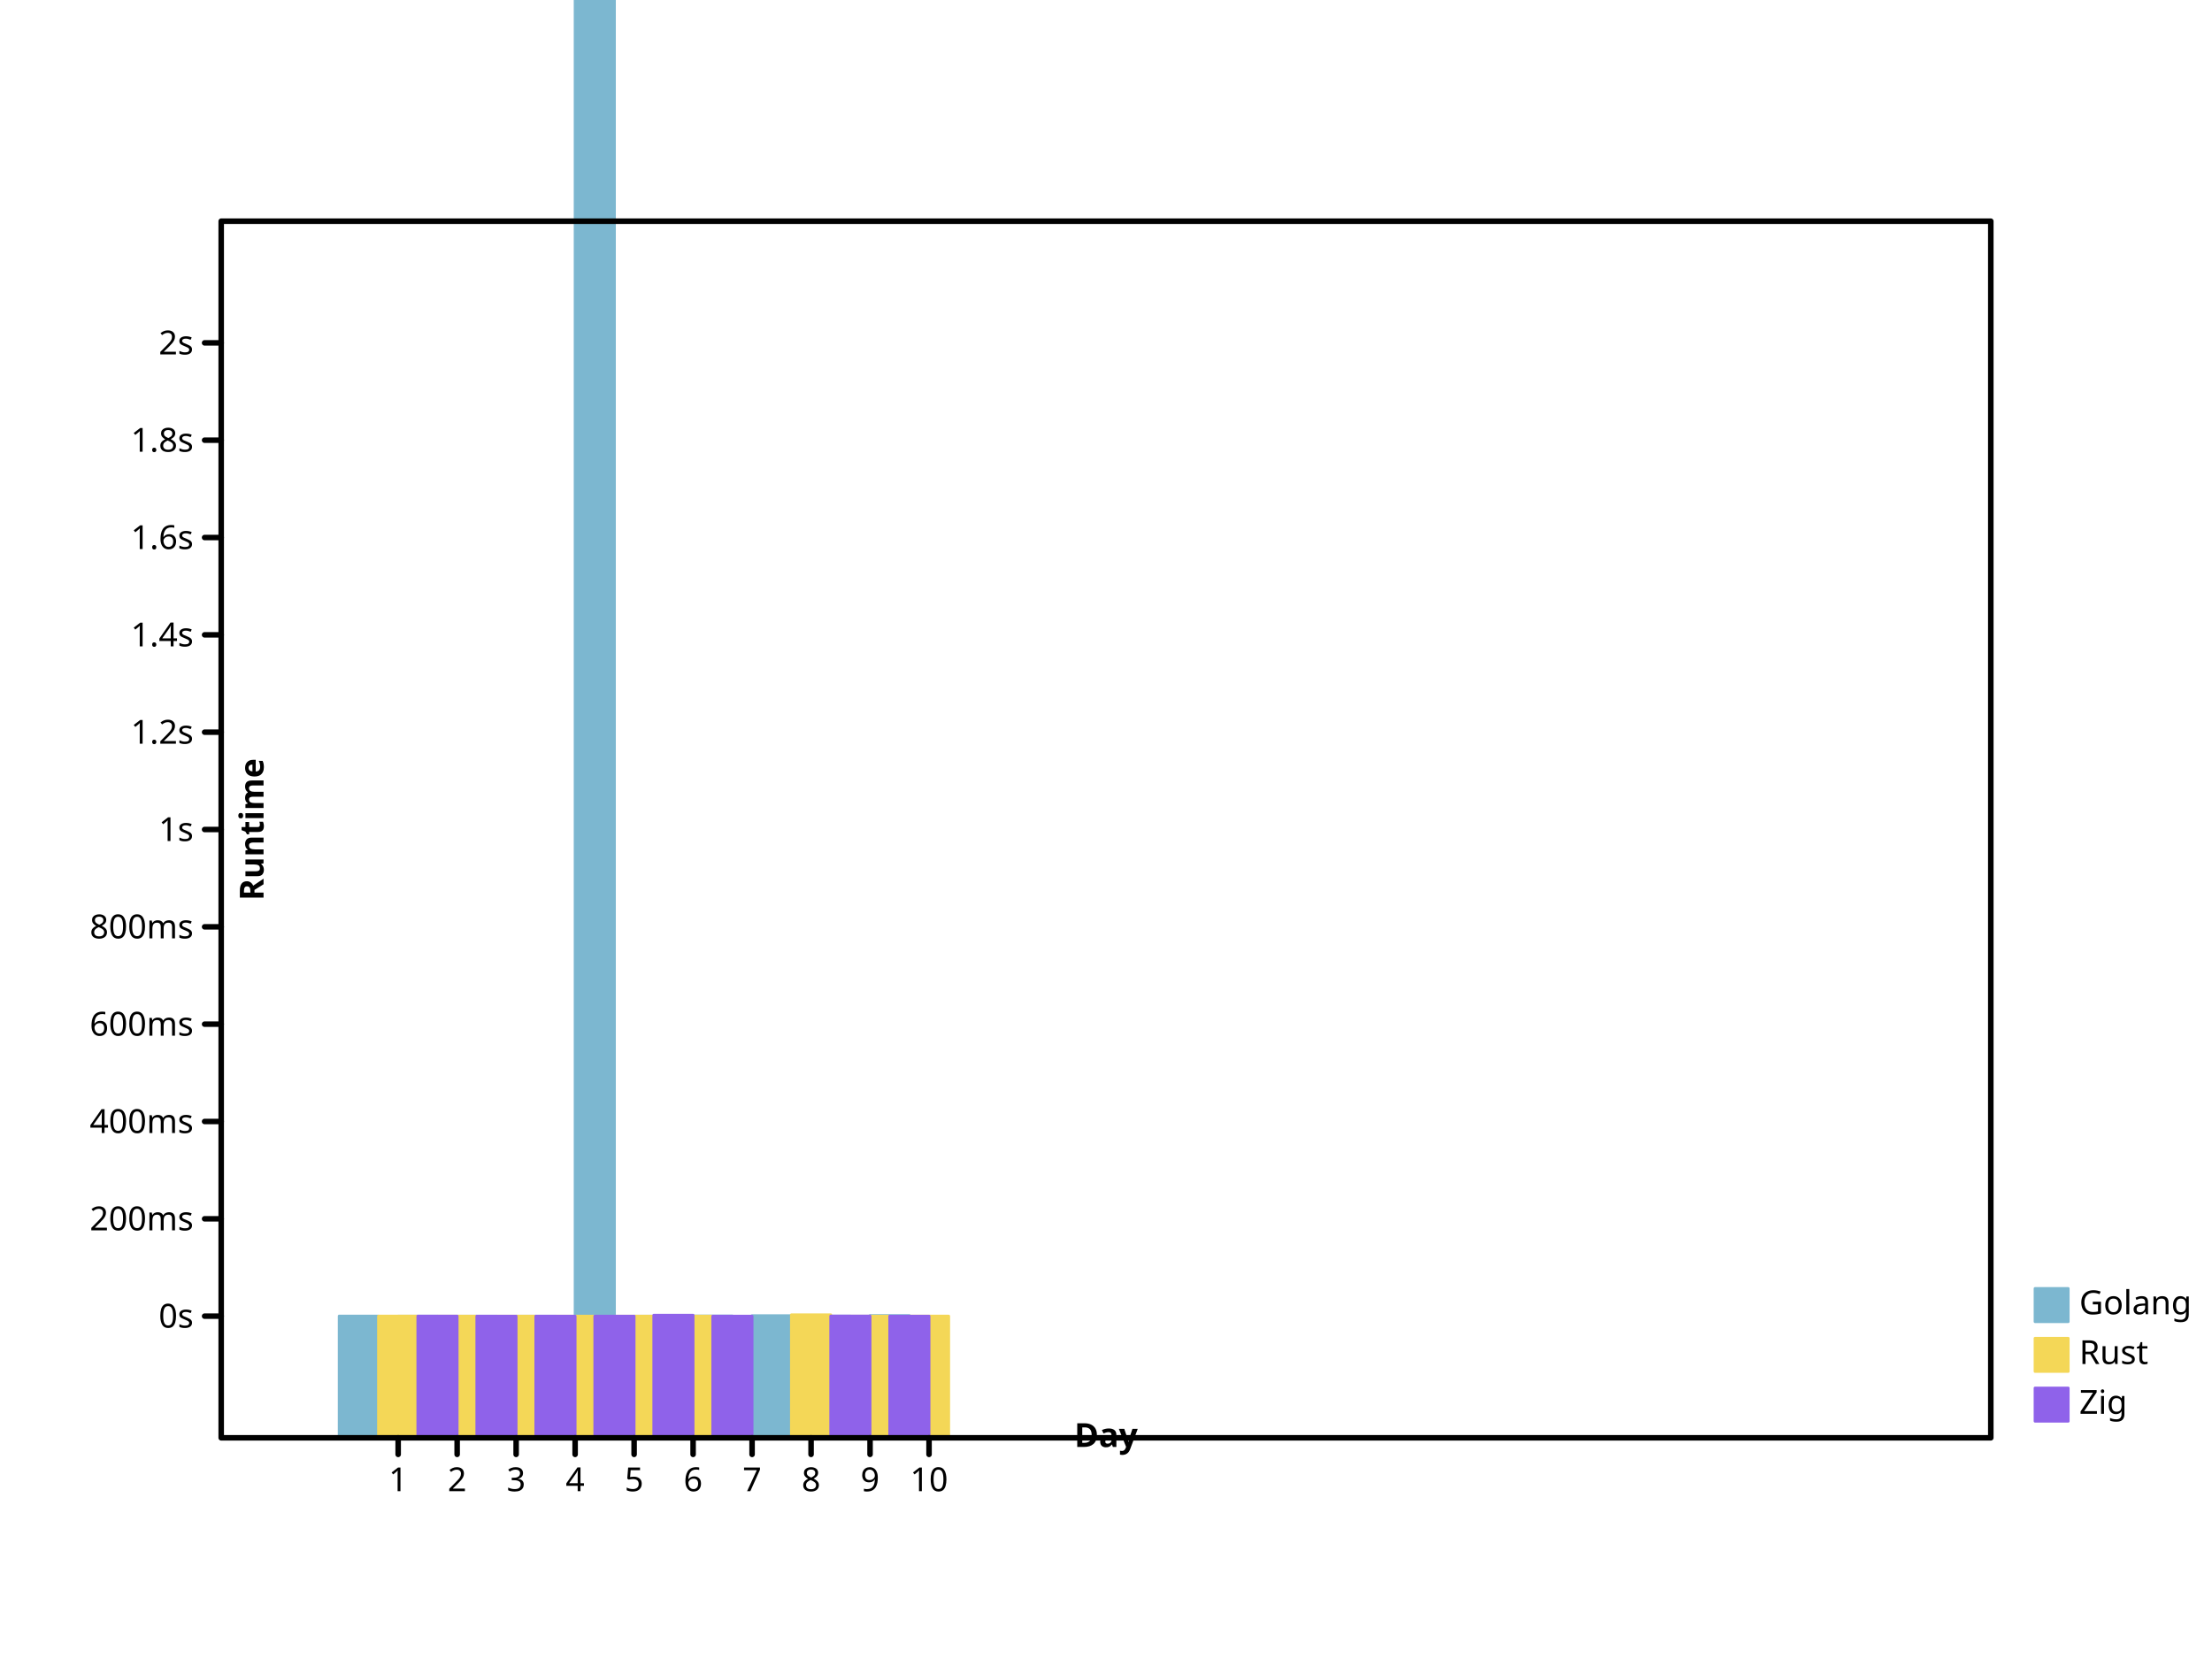
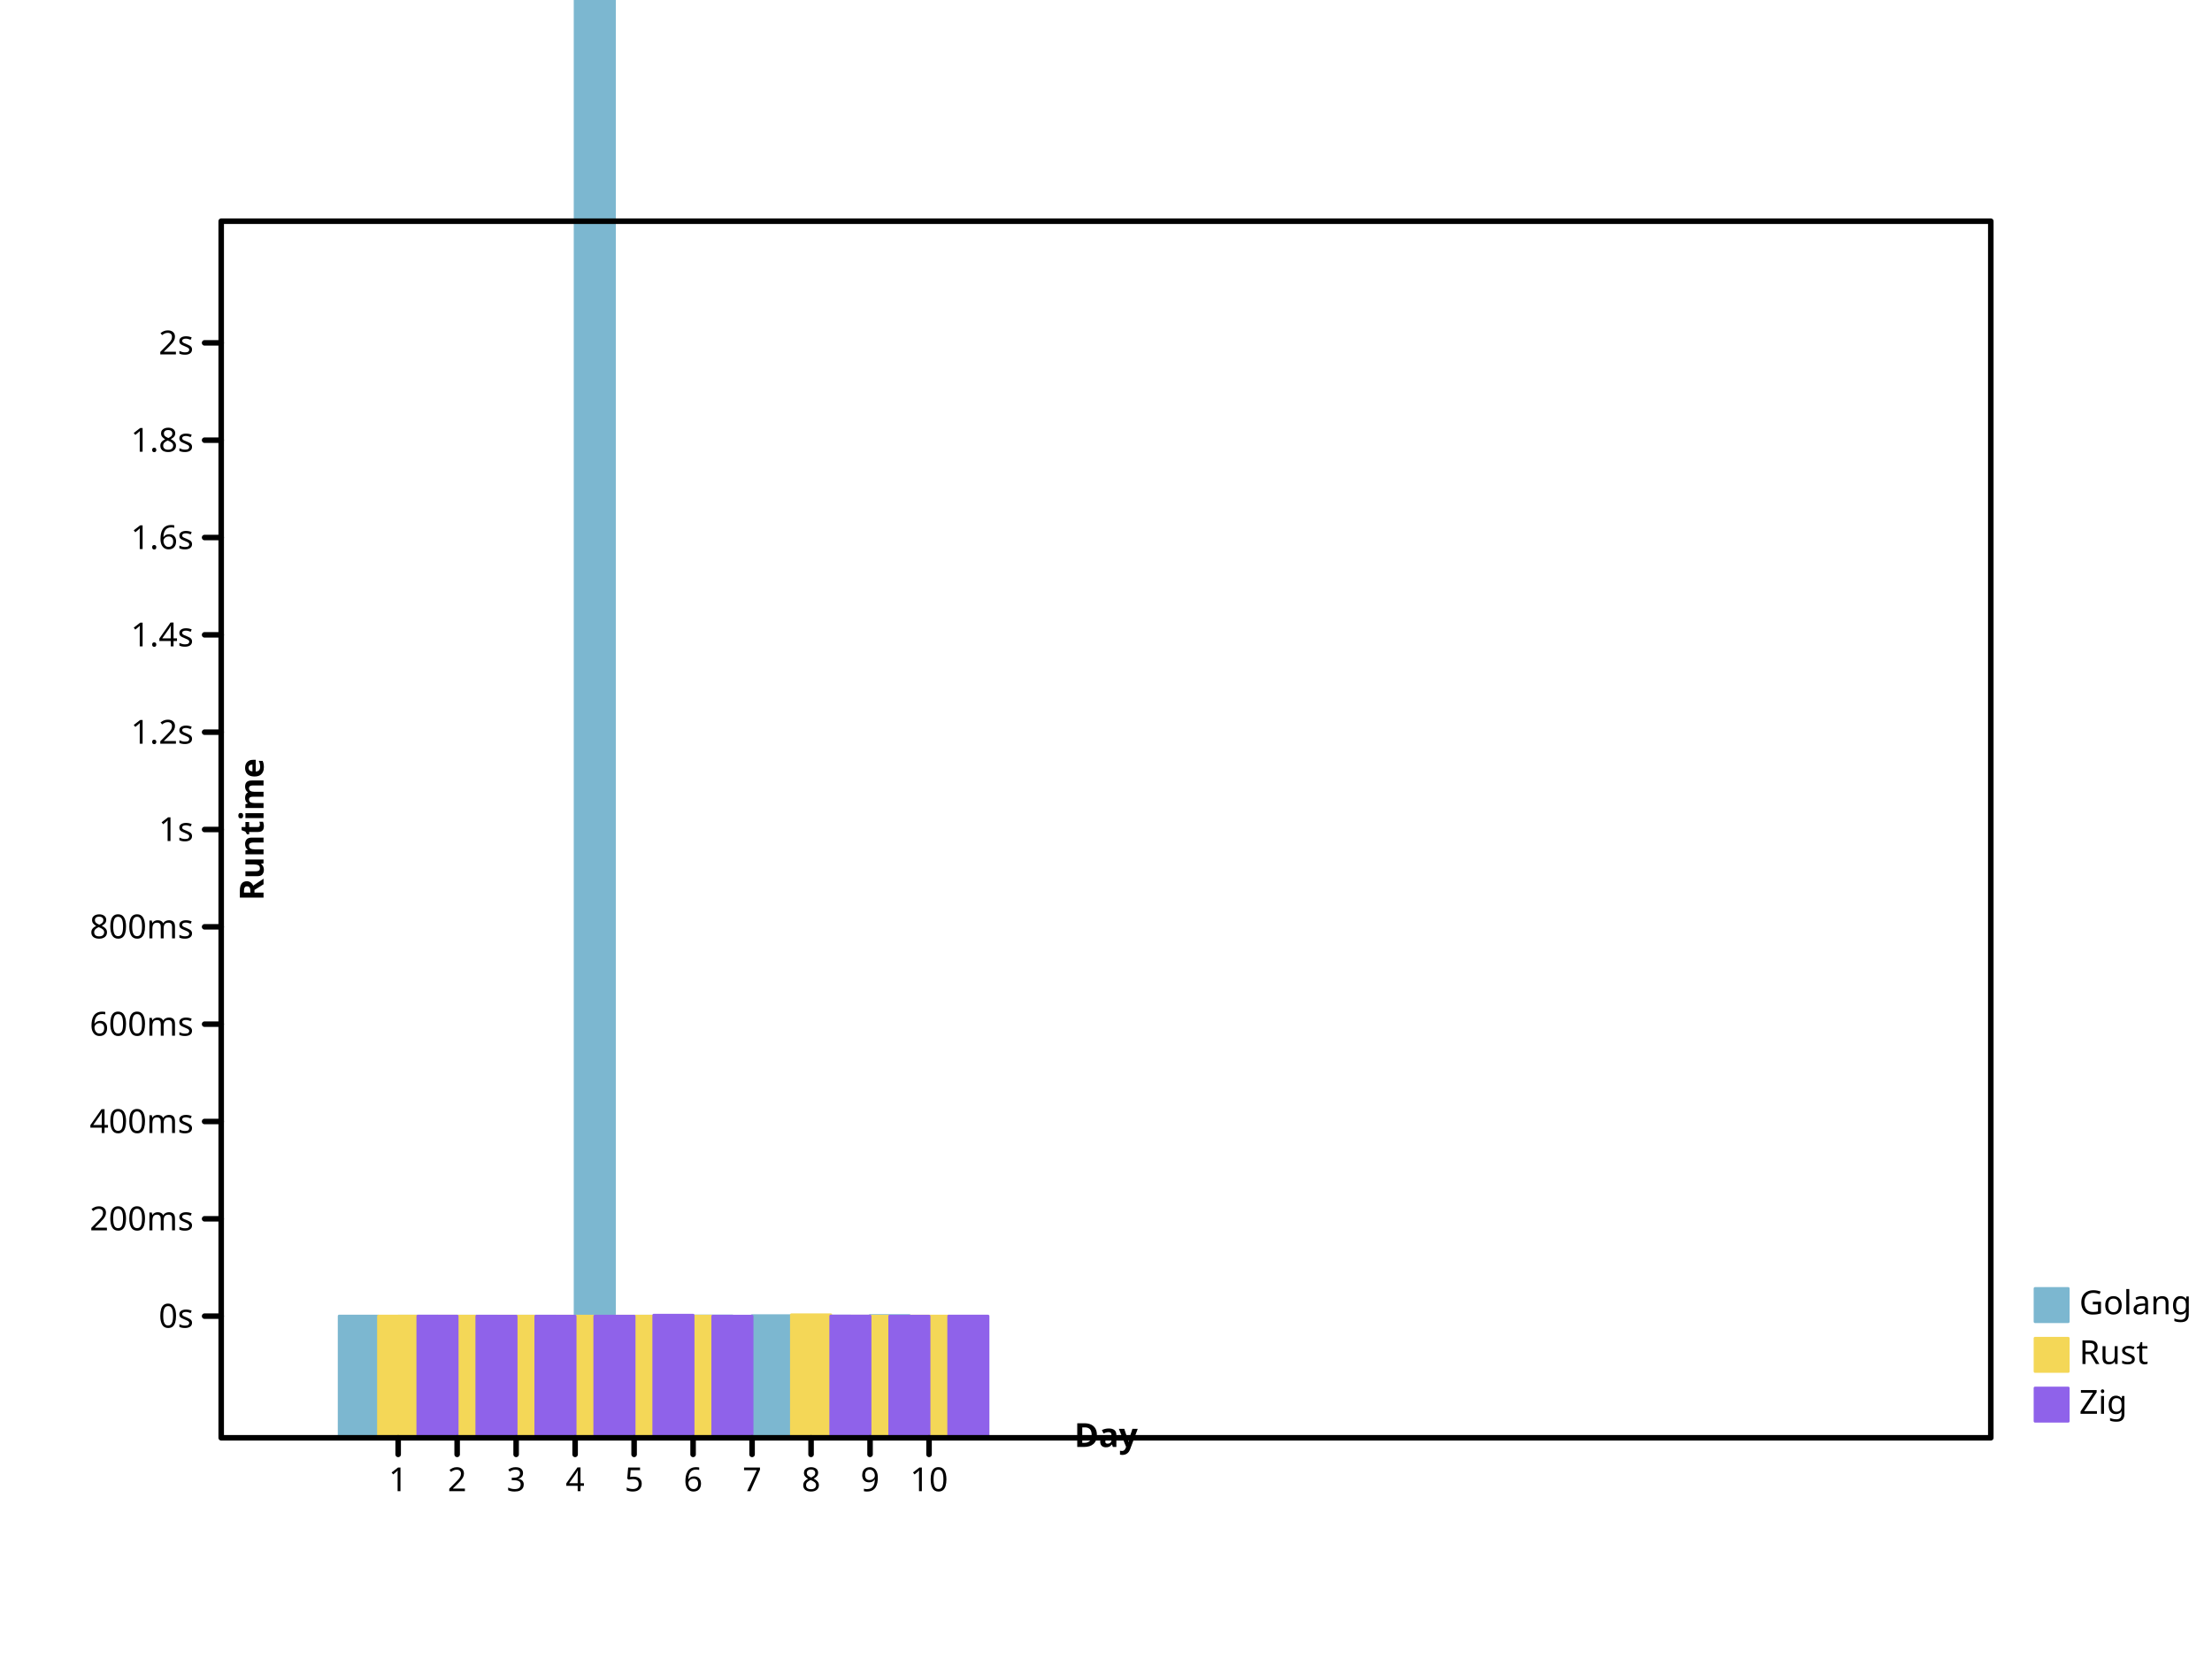
- <svg xmlns="http://www.w3.org/2000/svg" viewbox="0 0 800 600" preserveAspectRatio="xMidYMid meet" width="800" height="600">
+ <svg xmlns="http://www.w3.org/2000/svg" preserveAspectRatio="xMidYMid meet" width="800" height="600" viewbox="0 0 800 600">
  <defs>
-     <marker markerWidth="2%" markerHeight="2%" id="circle" viewBox="0 0 10 10 " refX="5" refY="5" markerUnits="userSpaceOnUse">
-       <circle stroke="black" cx="5" cy="5" r="3" fill="none" />
+     <marker markerHeight="2%" id="circle" viewBox="0 0 10 10 " refX="5" refY="5" markerUnits="userSpaceOnUse" markerWidth="2%">
+       <circle cx="5" cy="5" r="3" fill="none" stroke="black" />
    </marker>
-     <marker markerWidth="2%" markerHeight="2%" id="filled-circle" viewBox="0 0 10 10 " refX="5" refY="5" markerUnits="userSpaceOnUse">
-       <circle cy="5" r="3" fill="black" stroke="none" cx="5" />
+     <marker markerUnits="userSpaceOnUse" markerWidth="2%" markerHeight="2%" id="filled-circle" viewBox="0 0 10 10 " refX="5" refY="5">
+       <circle cx="5" cy="5" r="3" fill="black" stroke="none" />
    </marker>
    <marker refY="5" markerUnits="userSpaceOnUse" markerWidth="2%" markerHeight="2%" id="square" viewBox="0 0 10 10 " refX="5">
-       <rect fill="none" stroke="black" x="2" y="2" width="6" height="6" />
+       <rect stroke="black" x="2" y="2" width="6" height="6" fill="none" />
    </marker>
-     <marker id="filled-square" viewBox="0 0 10 10 " refX="5" refY="5" markerUnits="userSpaceOnUse" markerWidth="2%" markerHeight="2%">
-       <rect fill="black" stroke="none" x="2" y="2" width="6" height="6" />
+     <marker markerUnits="userSpaceOnUse" markerWidth="2%" markerHeight="2%" id="filled-square" viewBox="0 0 10 10 " refX="5" refY="5">
+       <rect x="2" y="2" width="6" height="6" fill="black" stroke="none" />
    </marker>
  </defs>
-   <g transform="translate(80 520 )scale(1 -1 )" fill="hsl(198, 47%, 65%)" stroke="hsl(198, 47%, 65%)" stroke-width="1px" stroke-linecap="round" stroke-linejoin="round">
-     <rect vector-effect="non-scaling-stroke" x="4.266667e+01" y="0" width="1.422222e+01" height="4.403267e+01" />
-     <rect vector-effect="non-scaling-stroke" x="64" y="0" width="1.422222e+01" height="4.400104e+01" />
+   <g stroke-linecap="round" stroke-linejoin="round" transform="translate(80 520 )scale(1 -1 )" fill="hsl(198, 47%, 65%)" stroke="hsl(198, 47%, 65%)" stroke-width="1px">
+     <rect height="4.403267e+01" vector-effect="non-scaling-stroke" x="4.266667e+01" y="0" width="1.422222e+01" />
+     <rect y="0" width="1.422222e+01" height="4.400104e+01" vector-effect="non-scaling-stroke" x="64" />
    <rect height="4.400471e+01" vector-effect="non-scaling-stroke" x="8.533333e+01" y="0" width="1.422222e+01" />
    <rect vector-effect="non-scaling-stroke" x="1.066667e+02" y="0" width="1.422222e+01" height="4.400597e+01" />
-     <rect y="0" width="1.422222e+01" height="7.832963e+02" vector-effect="non-scaling-stroke" x="1.280000e+02" />
-     <rect vector-effect="non-scaling-stroke" x="1.493333e+02" y="0" width="1.422222e+01" height="4.400002e+01" />
-     <rect y="0" width="1.422222e+01" height="4.406514e+01" vector-effect="non-scaling-stroke" x="1.706667e+02" />
-     <rect x="192" y="0" width="1.422222e+01" height="4.417566e+01" vector-effect="non-scaling-stroke" />
-     <rect width="1.422222e+01" height="4.401569e+01" vector-effect="non-scaling-stroke" x="2.133333e+02" y="0" />
+     <rect vector-effect="non-scaling-stroke" x="1.280000e+02" y="0" width="1.422222e+01" height="7.832963e+02" />
+     <rect width="1.422222e+01" height="4.400002e+01" vector-effect="non-scaling-stroke" x="1.493333e+02" y="0" />
+     <rect width="1.422222e+01" height="4.406514e+01" vector-effect="non-scaling-stroke" x="1.706667e+02" y="0" />
+     <rect y="0" width="1.422222e+01" height="4.417566e+01" vector-effect="non-scaling-stroke" x="192" />
+     <rect x="2.133333e+02" y="0" width="1.422222e+01" height="4.401569e+01" vector-effect="non-scaling-stroke" />
    <rect vector-effect="non-scaling-stroke" x="2.346667e+02" y="0" width="1.422222e+01" height="4.421617e+01" />
  </g>
-   <g stroke-width="1px" stroke-linecap="round" stroke-linejoin="round" transform="translate(80 520 )scale(1 -1 )" fill="hsl(49, 88%, 65%)" stroke="hsl(49, 88%, 65%)">
+   <g transform="translate(80 520 )scale(1 -1 )" fill="hsl(49, 88%, 65%)" stroke="hsl(49, 88%, 65%)" stroke-width="1px" stroke-linecap="round" stroke-linejoin="round">
    <rect vector-effect="non-scaling-stroke" x="5.688889e+01" y="0" width="1.422222e+01" height="4.401633e+01" />
-     <rect x="7.822222e+01" y="0" width="1.422222e+01" height="4.400042e+01" vector-effect="non-scaling-stroke" />
-     <rect vector-effect="non-scaling-stroke" x="9.955556e+01" y="0" width="1.422222e+01" height="4.400305e+01" />
+     <rect vector-effect="non-scaling-stroke" x="7.822222e+01" y="0" width="1.422222e+01" height="4.400042e+01" />
+     <rect height="4.400305e+01" vector-effect="non-scaling-stroke" x="9.955556e+01" y="0" width="1.422222e+01" />
    <rect height="4.400333e+01" vector-effect="non-scaling-stroke" x="1.208889e+02" y="0" width="1.422222e+01" />
-     <rect vector-effect="non-scaling-stroke" x="1.422222e+02" y="0" width="1.422222e+01" height="4.400195e+01" />
-     <rect vector-effect="non-scaling-stroke" x="1.635556e+02" y="0" width="1.422222e+01" height="4.400002e+01" />
-     <rect y="0" width="1.422222e+01" height="4.449101e+01" vector-effect="non-scaling-stroke" x="2.062222e+02" />
-     <rect vector-effect="non-scaling-stroke" x="2.275556e+02" y="0" width="1.422222e+01" height="4.400863e+01" />
-     <rect height="4.401508e+01" vector-effect="non-scaling-stroke" x="2.488889e+02" y="0" width="1.422222e+01" />
+     <rect x="1.422222e+02" y="0" width="1.422222e+01" height="4.400195e+01" vector-effect="non-scaling-stroke" />
+     <rect height="4.400002e+01" vector-effect="non-scaling-stroke" x="1.635556e+02" y="0" width="1.422222e+01" />
+     <rect x="2.062222e+02" y="0" width="1.422222e+01" height="4.449101e+01" vector-effect="non-scaling-stroke" />
+     <rect x="2.275556e+02" y="0" width="1.422222e+01" height="4.400863e+01" vector-effect="non-scaling-stroke" />
+     <rect x="2.488889e+02" y="0" width="1.422222e+01" height="4.401508e+01" vector-effect="non-scaling-stroke" />
  </g>
-   <g fill="hsl(260, 76%, 65%)" stroke="hsl(260, 76%, 65%)" stroke-width="1px" stroke-linecap="round" stroke-linejoin="round" transform="translate(80 520 )scale(1 -1 )">
-     <rect height="4.401287e+01" vector-effect="non-scaling-stroke" x="7.111111e+01" y="0" width="1.422222e+01" />
-     <rect x="9.244444e+01" y="0" width="1.422222e+01" height="4.400046e+01" vector-effect="non-scaling-stroke" />
+   <g stroke-linejoin="round" transform="translate(80 520 )scale(1 -1 )" fill="hsl(260, 76%, 65%)" stroke="hsl(260, 76%, 65%)" stroke-width="1px" stroke-linecap="round">
+     <rect width="1.422222e+01" height="4.401287e+01" vector-effect="non-scaling-stroke" x="7.111111e+01" y="0" />
+     <rect vector-effect="non-scaling-stroke" x="9.244444e+01" y="0" width="1.422222e+01" height="4.400046e+01" />
    <rect vector-effect="non-scaling-stroke" x="1.137778e+02" y="0" width="1.422222e+01" height="4.400241e+01" />
-     <rect width="1.422222e+01" height="4.400937e+01" vector-effect="non-scaling-stroke" x="1.351111e+02" y="0" />
-     <rect vector-effect="non-scaling-stroke" x="1.564444e+02" y="0" width="1.422222e+01" height="4.434469e+01" />
+     <rect vector-effect="non-scaling-stroke" x="1.351111e+02" y="0" width="1.422222e+01" height="4.400937e+01" />
+     <rect height="4.434469e+01" vector-effect="non-scaling-stroke" x="1.564444e+02" y="0" width="1.422222e+01" />
    <rect vector-effect="non-scaling-stroke" x="1.777778e+02" y="0" width="1.422222e+01" height="4.400002e+01" />
-     <rect y="0" width="1.422222e+01" height="4.403870e+01" vector-effect="non-scaling-stroke" x="2.204444e+02" />
+     <rect height="4.403870e+01" vector-effect="non-scaling-stroke" x="2.204444e+02" y="0" width="1.422222e+01" />
    <rect vector-effect="non-scaling-stroke" x="2.417778e+02" y="0" width="1.422222e+01" height="4.400895e+01" />
+     <rect x="2.631111e+02" y="0" width="1.422222e+01" height="4.401462e+01" vector-effect="non-scaling-stroke" />
  </g>
-   <g dominant-baseline="hanging" stroke="hsl(198, 47%, 65%)" stroke-width="1px" font-weight="normal" fill="hsl(198, 47%, 65%)" font-family="sans-serif" stroke-linejoin="round" font-size="12px" stroke-linecap="round" font-style="normal" text-anchor="start">
-     <rect width="12" height="12" vector-effect="non-scaling-stroke" x="736" y="466" />
-     <g stroke="black" fill="black">
-       <text stroke="none" vector-effect="non-scaling-stroke" x="752" y="466" dominant-baseline="hanging">Golang</text>
+   <g stroke="hsl(198, 47%, 65%)" stroke-linejoin="round" font-family="sans-serif" dominant-baseline="hanging" font-size="12px" stroke-width="1px" stroke-linecap="round" font-style="normal" fill="hsl(198, 47%, 65%)" font-weight="normal" text-anchor="start">
+     <rect vector-effect="non-scaling-stroke" x="736" y="466" width="12" height="12" />
+     <g fill="black" stroke="black">
+       <text y="466" dominant-baseline="hanging" stroke="none" vector-effect="non-scaling-stroke" x="752">Golang</text>
    </g>
-     <g font-weight="normal" stroke="hsl(49, 88%, 65%)" stroke-linejoin="round" font-size="12px" font-style="normal" fill="hsl(49, 88%, 65%)" stroke-width="1px" stroke-linecap="round" text-anchor="start" dominant-baseline="hanging" font-family="sans-serif">
-       <rect height="12" vector-effect="non-scaling-stroke" x="736" y="484" width="12" />
-       <g stroke="black" fill="black">
-         <text y="484" dominant-baseline="hanging" stroke="none" vector-effect="non-scaling-stroke" x="752">Rust</text>
+     <g font-weight="normal" stroke="hsl(49, 88%, 65%)" stroke-width="1px" stroke-linecap="round" stroke-linejoin="round" font-family="sans-serif" font-style="normal" dominant-baseline="hanging" fill="hsl(49, 88%, 65%)" text-anchor="start" font-size="12px">
+       <rect width="12" height="12" vector-effect="non-scaling-stroke" x="736" y="484" />
+       <g fill="black" stroke="black">
+         <text stroke="none" vector-effect="non-scaling-stroke" x="752" y="484" dominant-baseline="hanging">Rust</text>
      </g>
-       <g stroke-linejoin="round" font-style="normal" dominant-baseline="hanging" stroke="hsl(260, 76%, 65%)" stroke-linecap="round" font-size="12px" text-anchor="start" font-family="sans-serif" font-weight="normal" fill="hsl(260, 76%, 65%)" stroke-width="1px">
-         <rect vector-effect="non-scaling-stroke" x="736" y="502" width="12" height="12" />
-         <g stroke="black" fill="black">
-           <text y="502" dominant-baseline="hanging" stroke="none" vector-effect="non-scaling-stroke" x="752">Zig</text>
-           <g stroke-linejoin="round" text-anchor="start" stroke-linecap="round" font-size="12px" fill="none" font-weight="normal" font-family="sans-serif" font-style="normal" dominant-baseline="hanging" stroke-width="2px">
+       <g stroke-linecap="round" dominant-baseline="hanging" font-size="12px" stroke="hsl(260, 76%, 65%)" stroke-linejoin="round" font-family="sans-serif" font-style="normal" fill="hsl(260, 76%, 65%)" font-weight="normal" text-anchor="start" stroke-width="1px">
+         <rect height="12" vector-effect="non-scaling-stroke" x="736" y="502" width="12" />
+         <g fill="black" stroke="black">
+           <text vector-effect="non-scaling-stroke" x="752" y="502" dominant-baseline="hanging" stroke="none">Zig</text>
+           <g stroke-linejoin="round" font-weight="normal" stroke-linecap="round" font-family="sans-serif" font-style="normal" text-anchor="start" fill="none" stroke-width="2px" dominant-baseline="hanging" font-size="12px">
            <rect vector-effect="non-scaling-stroke" x="80" y="80" width="640" height="440" />
          </g>
-           <g stroke-width="2px" stroke-linejoin="round" fill="none" font-family="sans-serif" font-weight="normal" transform="translate(80 520 )scale(1 -1 )" text-anchor="start" dominant-baseline="hanging" stroke="black" stroke-linecap="round" font-size="12px" font-style="normal">
+           <g font-family="sans-serif" font-style="normal" dominant-baseline="hanging" font-size="12px" font-weight="normal" text-anchor="start" stroke-linecap="round" stroke-width="2px" transform="translate(80 520 )scale(1 -1 )" stroke-linejoin="round" fill="none" stroke="black">
            <path vector-effect="non-scaling-stroke" d="M64,0 L64,-6 M8.533333e+01,0 L8.533333e+01,-6 M1.066667e+02,0 L1.066667e+02,-6 M128,0 L128,-6 M1.493333e+02,0 L1.493333e+02,-6 M1.706667e+02,0 L1.706667e+02,-6 M192,0 L192,-6 M2.133333e+02,0 L2.133333e+02,-6 M2.346667e+02,0 L2.346667e+02,-6 M256,0 L256,-6 " />
          </g>
-           <g fill="black" font-family="sans-serif" stroke-linecap="round" transform="translate(80 520 )scale(1 1 )" stroke-linejoin="round" font-size="12px" font-style="normal" text-anchor="middle" dominant-baseline="hanging" stroke="black" stroke-width="2px" font-weight="normal">
-             <text vector-effect="non-scaling-stroke" x="64" y="10" dominant-baseline="hanging" stroke="none">1</text>
-             <text x="8.533333e+01" y="10" dominant-baseline="hanging" stroke="none" vector-effect="non-scaling-stroke">2</text>
-             <text dominant-baseline="hanging" stroke="none" vector-effect="non-scaling-stroke" x="1.066667e+02" y="10">3</text>
-             <text dominant-baseline="hanging" stroke="none" vector-effect="non-scaling-stroke" x="128" y="10">4</text>
+           <g font-size="12px" font-weight="normal" text-anchor="middle" stroke-width="2px" stroke-linecap="round" dominant-baseline="hanging" transform="translate(80 520 )scale(1 1 )" fill="black" stroke="black" stroke-linejoin="round" font-family="sans-serif" font-style="normal">
+             <text stroke="none" vector-effect="non-scaling-stroke" x="64" y="10" dominant-baseline="hanging">1</text>
+             <text vector-effect="non-scaling-stroke" x="8.533333e+01" y="10" dominant-baseline="hanging" stroke="none">2</text>
+             <text stroke="none" vector-effect="non-scaling-stroke" x="1.066667e+02" y="10" dominant-baseline="hanging">3</text>
+             <text stroke="none" vector-effect="non-scaling-stroke" x="128" y="10" dominant-baseline="hanging">4</text>
            <text dominant-baseline="hanging" stroke="none" vector-effect="non-scaling-stroke" x="1.493333e+02" y="10">5</text>
-             <text vector-effect="non-scaling-stroke" x="1.706667e+02" y="10" dominant-baseline="hanging" stroke="none">6</text>
+             <text stroke="none" vector-effect="non-scaling-stroke" x="1.706667e+02" y="10" dominant-baseline="hanging">6</text>
            <text y="10" dominant-baseline="hanging" stroke="none" vector-effect="non-scaling-stroke" x="192">7</text>
-             <text y="10" dominant-baseline="hanging" stroke="none" vector-effect="non-scaling-stroke" x="2.133333e+02">8</text>
-             <text vector-effect="non-scaling-stroke" x="2.346667e+02" y="10" dominant-baseline="hanging" stroke="none">9</text>
-             <text stroke="none" vector-effect="non-scaling-stroke" x="256" y="10" dominant-baseline="hanging">10</text>
+             <text dominant-baseline="hanging" stroke="none" vector-effect="non-scaling-stroke" x="2.133333e+02" y="10">8</text>
+             <text y="10" dominant-baseline="hanging" stroke="none" vector-effect="non-scaling-stroke" x="2.346667e+02">9</text>
+             <text x="256" y="10" dominant-baseline="hanging" stroke="none" vector-effect="non-scaling-stroke">10</text>
          </g>
-           <g transform="translate(80 520 )scale(1 1 )rotate(0 0 0 )" font-size="12px" text-anchor="middle" font-style="normal" dominant-baseline="baseline" font-family="sans-serif" font-weight="bold" fill="black" stroke-width="2px" stroke-linecap="round" stroke-linejoin="round" stroke="black">
-             <text vector-effect="non-scaling-stroke" x="320" y="-6" dominant-baseline="baseline" stroke="none">Day</text>
+           <g font-size="12px" transform="translate(80 520 )scale(1 1 )rotate(0 0 0 )" font-style="normal" dominant-baseline="baseline" font-weight="bold" text-anchor="middle" font-family="sans-serif" fill="black" stroke="black" stroke-width="2px" stroke-linecap="round" stroke-linejoin="round">
+             <text stroke="none" vector-effect="non-scaling-stroke" x="320" y="-6" dominant-baseline="baseline">Day</text>
          </g>
-           <g fill="black" font-weight="bold" font-style="normal" stroke-width="2px" stroke-linecap="round" font-family="sans-serif" transform="translate(80 520 )scale(1 -1 )" text-anchor="middle" dominant-baseline="baseline" stroke="black" stroke-linejoin="round" font-size="12px">
+           <g stroke-linecap="round" stroke-linejoin="round" text-anchor="middle" transform="translate(80 520 )scale(1 -1 )" font-style="normal" dominant-baseline="baseline" fill="black" font-size="12px" font-weight="bold" font-family="sans-serif" stroke="black" stroke-width="2px">
            <path vector-effect="non-scaling-stroke" d="M0,44 L-6,44 M0,7.920000e+01 L-6,7.920000e+01 M0,1.144000e+02 L-6,1.144000e+02 M0,1.496000e+02 L-6,1.496000e+02 M0,1.848000e+02 L-6,1.848000e+02 M0,220 L-6,220 M0,2.552000e+02 L-6,2.552000e+02 M0,2.904000e+02 L-6,2.904000e+02 M0,3.256000e+02 L-6,3.256000e+02 M0,3.608000e+02 L-6,3.608000e+02 M0,396 L-6,396 " />
          </g>
-           <g stroke-linejoin="round" font-weight="normal" transform="translate(80 520 )scale(1 1 )" text-anchor="end" stroke="black" stroke-width="2px" stroke-linecap="round" fill="black" font-family="sans-serif" dominant-baseline="middle" font-size="12px" font-style="normal">
+           <g text-anchor="end" transform="translate(80 520 )scale(1 1 )" font-family="sans-serif" dominant-baseline="middle" stroke-linecap="round" stroke-width="2px" font-size="12px" font-weight="normal" stroke-linejoin="round" font-style="normal" fill="black" stroke="black">
            <text y="-44" dominant-baseline="middle" stroke="none" vector-effect="non-scaling-stroke" x="-10">0s</text>
-             <text dominant-baseline="middle" stroke="none" vector-effect="non-scaling-stroke" x="-10" y="-7.920000e+01">200ms</text>
+             <text stroke="none" vector-effect="non-scaling-stroke" x="-10" y="-7.920000e+01" dominant-baseline="middle">200ms</text>
            <text y="-1.144000e+02" dominant-baseline="middle" stroke="none" vector-effect="non-scaling-stroke" x="-10">400ms</text>
-             <text stroke="none" vector-effect="non-scaling-stroke" x="-10" y="-1.496000e+02" dominant-baseline="middle">600ms</text>
-             <text x="-10" y="-1.848000e+02" dominant-baseline="middle" stroke="none" vector-effect="non-scaling-stroke">800ms</text>
-             <text stroke="none" vector-effect="non-scaling-stroke" x="-10" y="-220" dominant-baseline="middle">1s</text>
-             <text stroke="none" vector-effect="non-scaling-stroke" x="-10" y="-2.552000e+02" dominant-baseline="middle">1.2s</text>
-             <text stroke="none" vector-effect="non-scaling-stroke" x="-10" y="-2.904000e+02" dominant-baseline="middle">1.4s</text>
+             <text x="-10" y="-1.496000e+02" dominant-baseline="middle" stroke="none" vector-effect="non-scaling-stroke">600ms</text>
+             <text stroke="none" vector-effect="non-scaling-stroke" x="-10" y="-1.848000e+02" dominant-baseline="middle">800ms</text>
+             <text vector-effect="non-scaling-stroke" x="-10" y="-220" dominant-baseline="middle" stroke="none">1s</text>
+             <text x="-10" y="-2.552000e+02" dominant-baseline="middle" stroke="none" vector-effect="non-scaling-stroke">1.2s</text>
+             <text vector-effect="non-scaling-stroke" x="-10" y="-2.904000e+02" dominant-baseline="middle" stroke="none">1.4s</text>
            <text stroke="none" vector-effect="non-scaling-stroke" x="-10" y="-3.256000e+02" dominant-baseline="middle">1.6s</text>
            <text vector-effect="non-scaling-stroke" x="-10" y="-3.608000e+02" dominant-baseline="middle" stroke="none">1.8s</text>
            <text vector-effect="non-scaling-stroke" x="-10" y="-396" dominant-baseline="middle" stroke="none">2s</text>
          </g>
-           <g font-size="12px" font-style="normal" text-anchor="middle" stroke="black" font-weight="bold" dominant-baseline="hanging" stroke-width="2px" stroke-linecap="round" stroke-linejoin="round" fill="black" font-family="sans-serif" transform="translate(80 520 )scale(1 1 )rotate(-90 0 0 )">
-             <text vector-effect="non-scaling-stroke" x="220" y="6" dominant-baseline="hanging" stroke="none">Runtime</text>
+           <g stroke-linecap="round" stroke-linejoin="round" font-family="sans-serif" font-style="normal" fill="black" font-size="12px" stroke-width="2px" dominant-baseline="hanging" stroke="black" text-anchor="middle" transform="translate(80 520 )scale(1 1 )rotate(-90 0 0 )" font-weight="bold">
+             <text dominant-baseline="hanging" stroke="none" vector-effect="non-scaling-stroke" x="220" y="6">Runtime</text>
          </g>
        </g>
      </g>
    </g>
  </g>
</svg>
